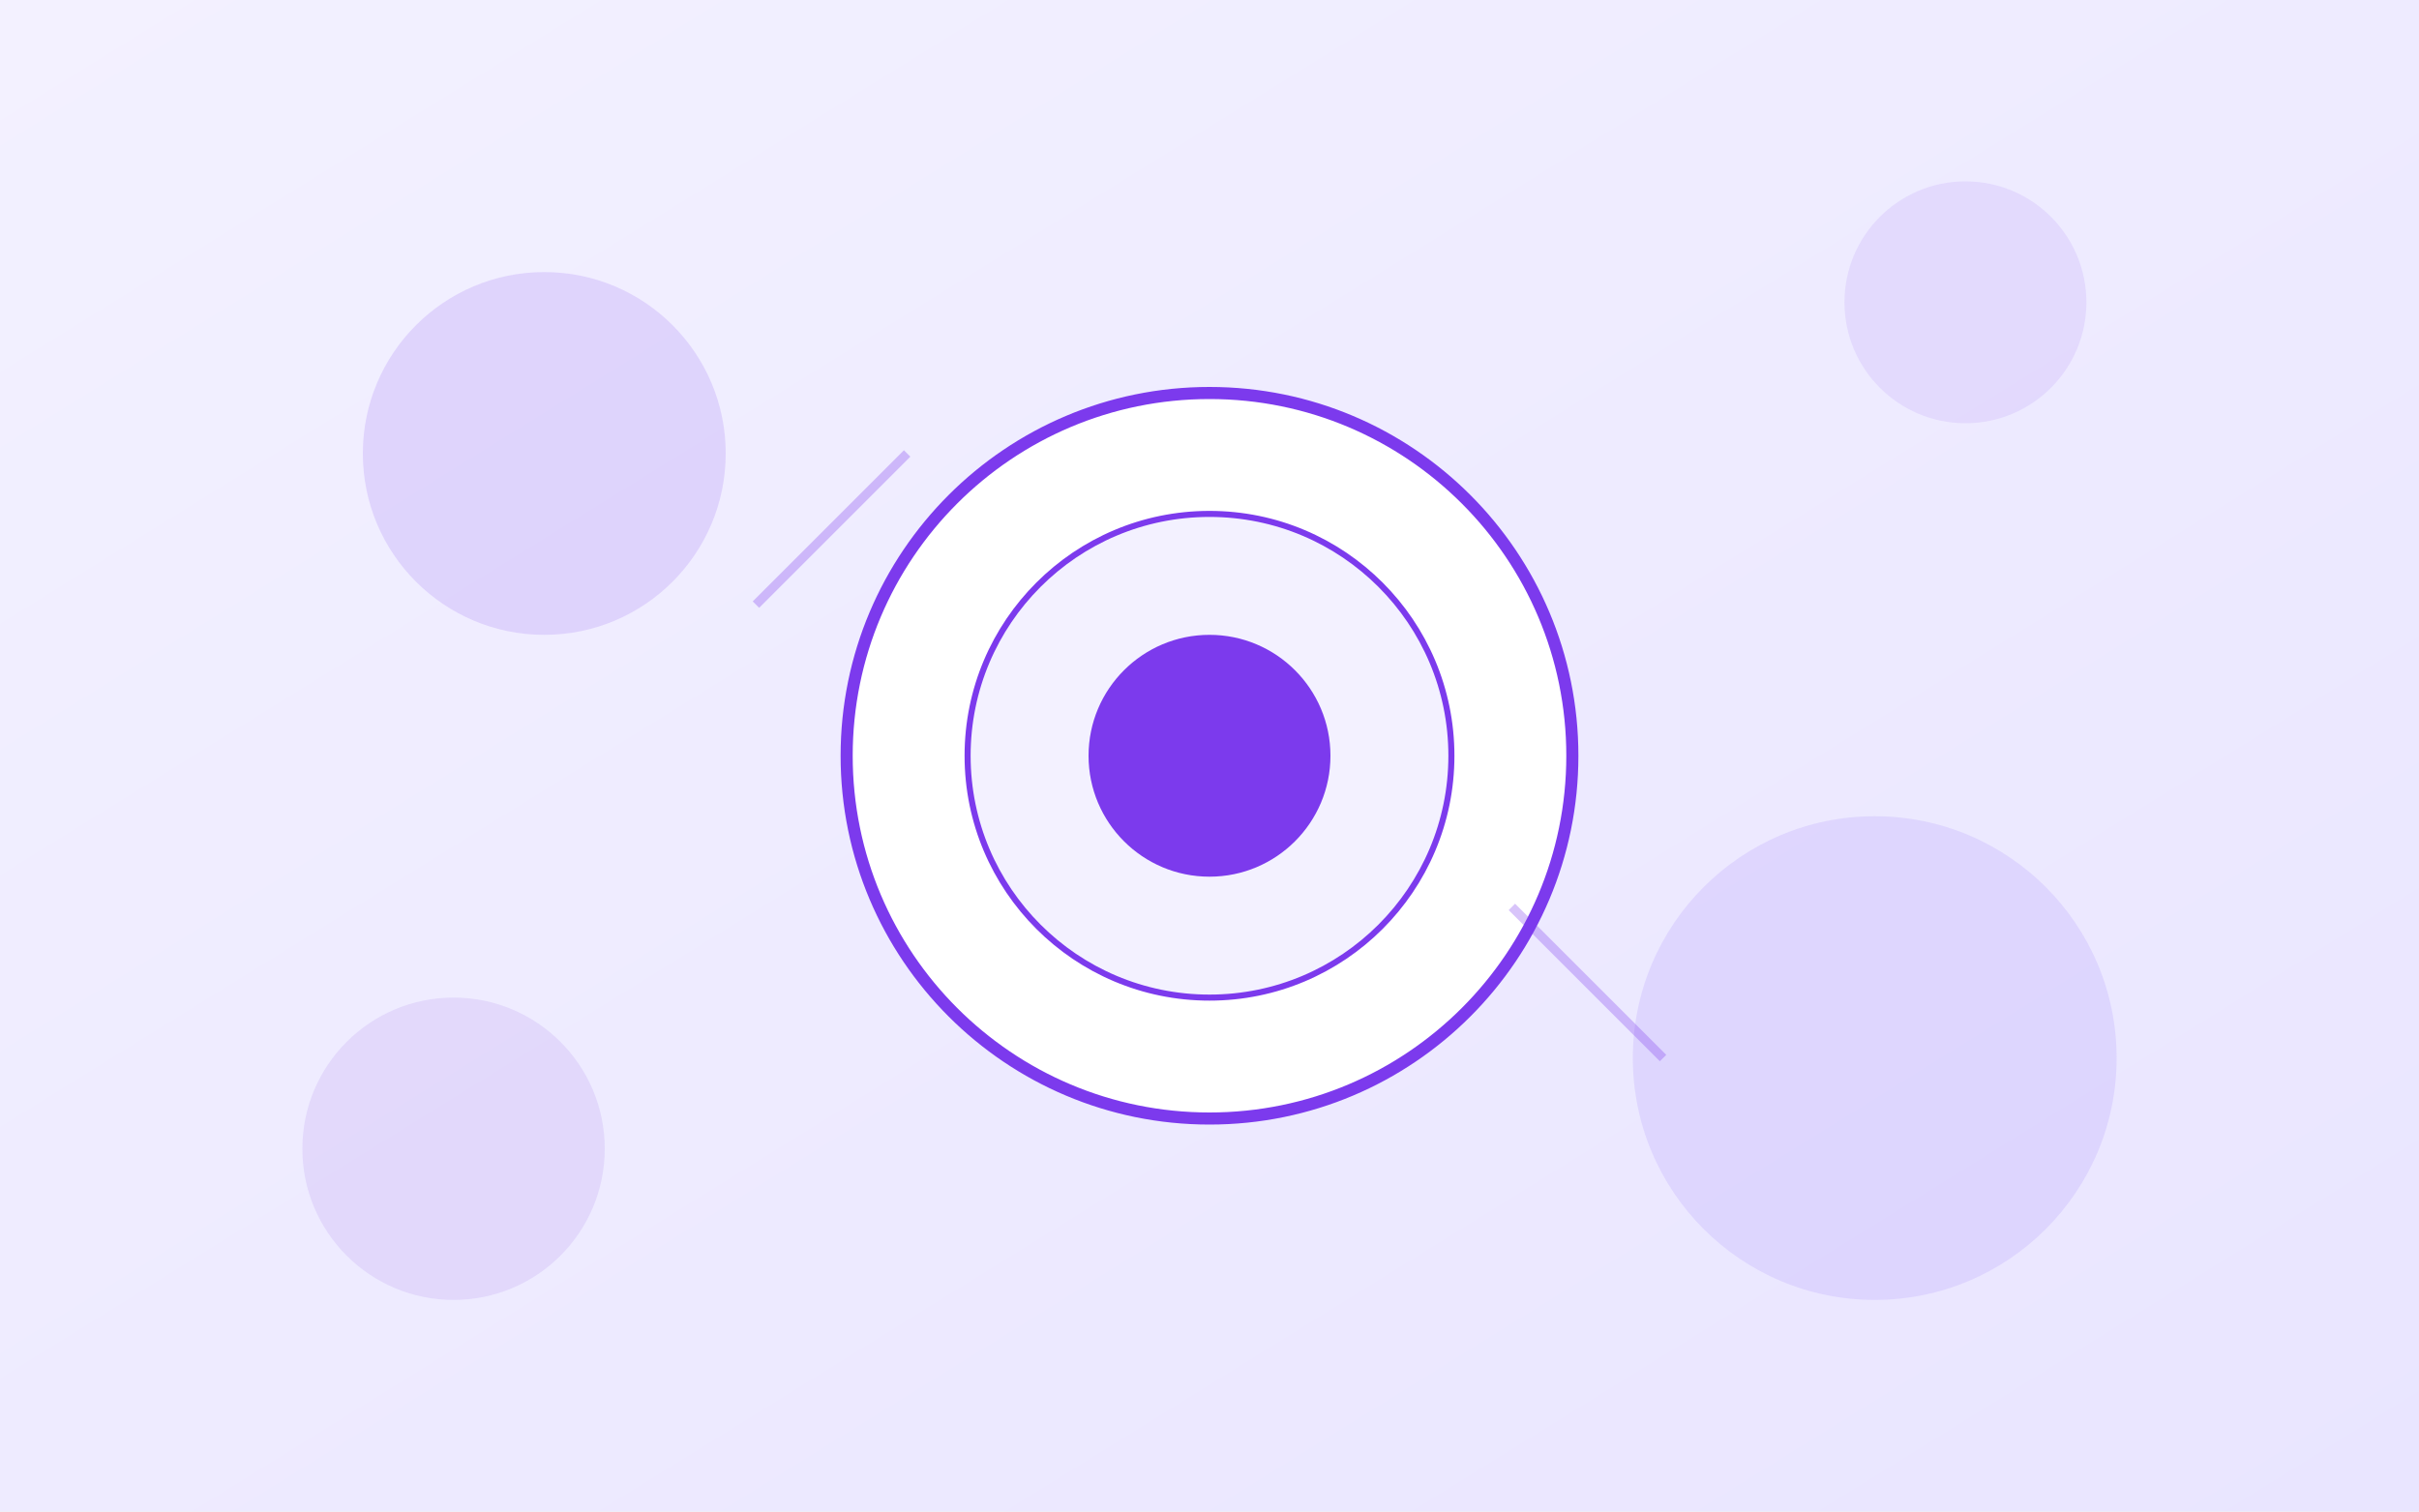
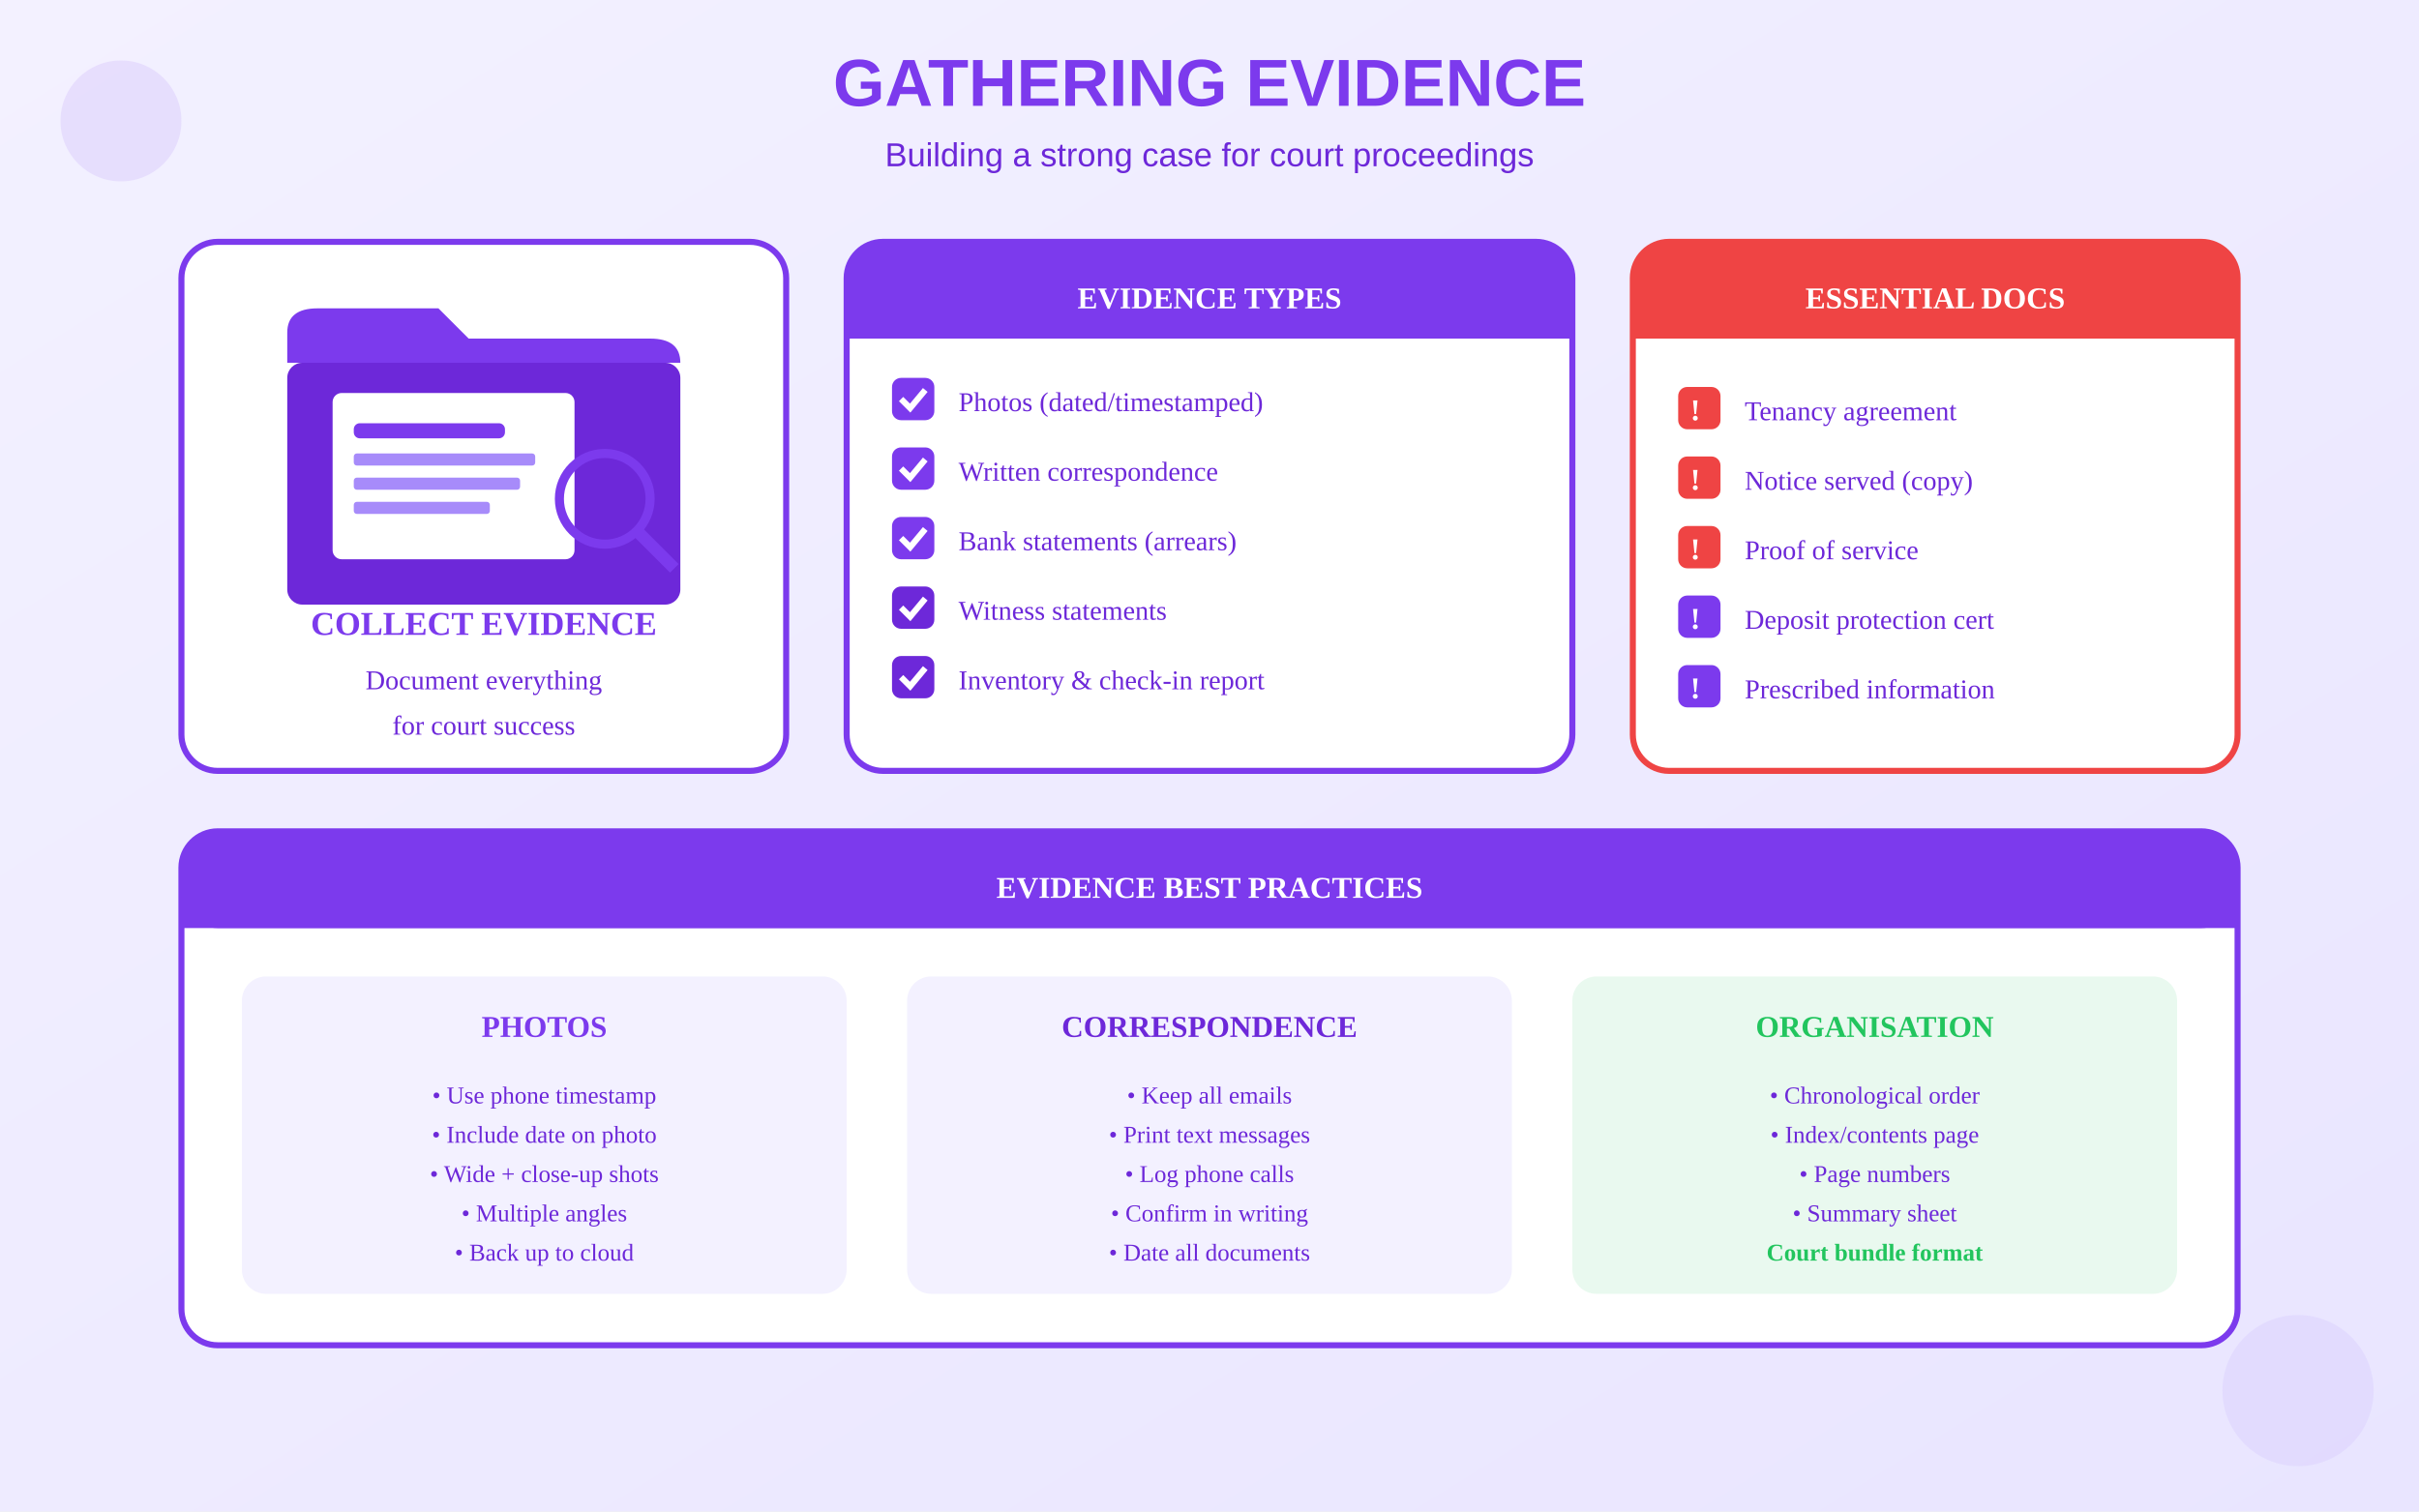
<svg xmlns="http://www.w3.org/2000/svg" viewBox="0 0 800 500">
  <defs>
    <linearGradient id="bgGrad" x1="0%" y1="0%" x2="100%" y2="100%">
      <stop offset="0%" style="stop-color:#F3F1FF" />
      <stop offset="100%" style="stop-color:#E9E5FF" />
    </linearGradient>
  </defs>
  <rect width="800" height="500" fill="url(#bgGrad)" />
-   <circle cx="400" cy="250" r="120" fill="white" stroke="#7C3AED" stroke-width="4" />
-   <circle cx="400" cy="250" r="80" fill="#F3F1FF" stroke="#7C3AED" stroke-width="2" />
-   <circle cx="400" cy="250" r="40" fill="#7C3AED" />
-   <circle cx="180" cy="150" r="60" fill="#7C3AED" opacity="0.15" />
-   <circle cx="620" cy="350" r="80" fill="#A78BFA" opacity="0.2" />
-   <circle cx="650" cy="100" r="40" fill="#7C3AED" opacity="0.1" />
-   <circle cx="150" cy="380" r="50" fill="#6D28D9" opacity="0.1" />
-   <line x1="250" y1="200" x2="300" y2="150" stroke="#7C3AED" stroke-width="3" opacity="0.3" />
-   <line x1="500" y1="300" x2="550" y2="350" stroke="#7C3AED" stroke-width="3" opacity="0.3" />
+   <text x="400" y="35" text-anchor="middle" fill="#7C3AED" font-size="22" font-weight="bold" font-family="Arial">GATHERING EVIDENCE</text>
+   <text x="400" y="55" text-anchor="middle" fill="#6D28D9" font-size="11" font-family="Arial">Building a strong case for court proceedings</text>
+   <g transform="translate(60, 80)">
+     <rect x="0" y="0" width="200" height="175" rx="12" fill="white" stroke="#7C3AED" stroke-width="2" />
+     <g transform="translate(35, 10)">
+       <rect x="0" y="30" width="130" height="80" rx="5" fill="#6D28D9" />
+       <path d="M0 30 L0 20 Q0 12 10 12 L50 12 L60 22 L120 22 Q130 22 130 30 Z" fill="#7C3AED" />
+       <rect x="15" y="40" width="80" height="55" rx="3" fill="white" />
+       <rect x="22" y="50" width="50" height="5" rx="2" fill="#7C3AED" />
+       <rect x="22" y="60" width="60" height="4" rx="1" fill="#A78BFA" />
+       <rect x="22" y="68" width="55" height="4" rx="1" fill="#A78BFA" />
+       <rect x="22" y="76" width="45" height="4" rx="1" fill="#A78BFA" />
+       <circle cx="105" cy="75" r="15" fill="none" stroke="#7C3AED" stroke-width="3" />
+       <line x1="116" y1="86" x2="128" y2="98" stroke="#7C3AED" stroke-width="4" />
+     </g>
+     <text x="100" y="130" text-anchor="middle" fill="#7C3AED" font-size="11" font-weight="bold">COLLECT EVIDENCE</text>
+     <text x="100" y="148" text-anchor="middle" fill="#6D28D9" font-size="9">Document everything</text>
+     <text x="100" y="163" text-anchor="middle" fill="#6D28D9" font-size="9">for court success</text>
+   </g>
+   <g transform="translate(280, 80)">
+     <rect x="0" y="0" width="240" height="175" rx="12" fill="white" stroke="#7C3AED" stroke-width="2" />
+     <rect x="0" y="0" width="240" height="32" rx="12" fill="#7C3AED" />
+     <rect x="0" y="20" width="240" height="12" fill="#7C3AED" />
+     <text x="120" y="22" text-anchor="middle" fill="white" font-size="10" font-weight="bold">EVIDENCE TYPES</text>
+     <g transform="translate(15, 45)">
+       <rect x="0" y="0" width="14" height="14" rx="3" fill="#7C3AED" />
+       <path d="M3 7 L6 10 L11 4" stroke="white" stroke-width="2" fill="none" />
+       <text x="22" y="11" fill="#6D28D9" font-size="9">Photos (dated/timestamped)</text>
+     </g>
+     <g transform="translate(15, 68)">
+       <rect x="0" y="0" width="14" height="14" rx="3" fill="#7C3AED" />
+       <path d="M3 7 L6 10 L11 4" stroke="white" stroke-width="2" fill="none" />
+       <text x="22" y="11" fill="#6D28D9" font-size="9">Written correspondence</text>
+     </g>
+     <g transform="translate(15, 91)">
+       <rect x="0" y="0" width="14" height="14" rx="3" fill="#7C3AED" />
+       <path d="M3 7 L6 10 L11 4" stroke="white" stroke-width="2" fill="none" />
+       <text x="22" y="11" fill="#6D28D9" font-size="9">Bank statements (arrears)</text>
+     </g>
+     <g transform="translate(15, 114)">
+       <rect x="0" y="0" width="14" height="14" rx="3" fill="#6D28D9" />
+       <path d="M3 7 L6 10 L11 4" stroke="white" stroke-width="2" fill="none" />
+       <text x="22" y="11" fill="#6D28D9" font-size="9">Witness statements</text>
+     </g>
+     <g transform="translate(15, 137)">
+       <rect x="0" y="0" width="14" height="14" rx="3" fill="#6D28D9" />
+       <path d="M3 7 L6 10 L11 4" stroke="white" stroke-width="2" fill="none" />
+       <text x="22" y="11" fill="#6D28D9" font-size="9">Inventory &amp; check-in report</text>
+     </g>
+   </g>
+   <g transform="translate(540, 80)">
+     <rect x="0" y="0" width="200" height="175" rx="12" fill="white" stroke="#EF4444" stroke-width="2" />
+     <rect x="0" y="0" width="200" height="32" rx="12" fill="#EF4444" />
+     <rect x="0" y="20" width="200" height="12" fill="#EF4444" />
+     <text x="100" y="22" text-anchor="middle" fill="white" font-size="10" font-weight="bold">ESSENTIAL DOCS</text>
+     <g transform="translate(15, 48)">
+       <rect x="0" y="0" width="14" height="14" rx="3" fill="#EF4444" />
+       <text x="4" y="11" fill="white" font-size="10" font-weight="bold">!</text>
+       <text x="22" y="11" fill="#6D28D9" font-size="9">Tenancy agreement</text>
+     </g>
+     <g transform="translate(15, 71)">
+       <rect x="0" y="0" width="14" height="14" rx="3" fill="#EF4444" />
+       <text x="4" y="11" fill="white" font-size="10" font-weight="bold">!</text>
+       <text x="22" y="11" fill="#6D28D9" font-size="9">Notice served (copy)</text>
+     </g>
+     <g transform="translate(15, 94)">
+       <rect x="0" y="0" width="14" height="14" rx="3" fill="#EF4444" />
+       <text x="4" y="11" fill="white" font-size="10" font-weight="bold">!</text>
+       <text x="22" y="11" fill="#6D28D9" font-size="9">Proof of service</text>
+     </g>
+     <g transform="translate(15, 117)">
+       <rect x="0" y="0" width="14" height="14" rx="3" fill="#7C3AED" />
+       <text x="4" y="11" fill="white" font-size="10" font-weight="bold">!</text>
+       <text x="22" y="11" fill="#6D28D9" font-size="9">Deposit protection cert</text>
+     </g>
+     <g transform="translate(15, 140)">
+       <rect x="0" y="0" width="14" height="14" rx="3" fill="#7C3AED" />
+       <text x="4" y="11" fill="white" font-size="10" font-weight="bold">!</text>
+       <text x="22" y="11" fill="#6D28D9" font-size="9">Prescribed information</text>
+     </g>
+   </g>
+   <g transform="translate(60, 275)">
+     <rect x="0" y="0" width="680" height="170" rx="12" fill="white" stroke="#7C3AED" stroke-width="2" />
+     <rect x="0" y="0" width="680" height="32" rx="12" fill="#7C3AED" />
+     <rect x="0" y="20" width="680" height="12" fill="#7C3AED" />
+     <text x="340" y="22" text-anchor="middle" fill="white" font-size="10" font-weight="bold">EVIDENCE BEST PRACTICES</text>
+     <g transform="translate(20, 48)">
+       <rect x="0" y="0" width="200" height="105" rx="8" fill="#F3F1FF" />
+       <text x="100" y="20" text-anchor="middle" fill="#7C3AED" font-size="10" font-weight="bold">PHOTOS</text>
+       <text x="100" y="42" text-anchor="middle" fill="#6D28D9" font-size="8">• Use phone timestamp</text>
+       <text x="100" y="55" text-anchor="middle" fill="#6D28D9" font-size="8">• Include date on photo</text>
+       <text x="100" y="68" text-anchor="middle" fill="#6D28D9" font-size="8">• Wide + close-up shots</text>
+       <text x="100" y="81" text-anchor="middle" fill="#6D28D9" font-size="8">• Multiple angles</text>
+       <text x="100" y="94" text-anchor="middle" fill="#6D28D9" font-size="8">• Back up to cloud</text>
+     </g>
+     <g transform="translate(240, 48)">
+       <rect x="0" y="0" width="200" height="105" rx="8" fill="#F3F1FF" />
+       <text x="100" y="20" text-anchor="middle" fill="#6D28D9" font-size="10" font-weight="bold">CORRESPONDENCE</text>
+       <text x="100" y="42" text-anchor="middle" fill="#6D28D9" font-size="8">• Keep all emails</text>
+       <text x="100" y="55" text-anchor="middle" fill="#6D28D9" font-size="8">• Print text messages</text>
+       <text x="100" y="68" text-anchor="middle" fill="#6D28D9" font-size="8">• Log phone calls</text>
+       <text x="100" y="81" text-anchor="middle" fill="#6D28D9" font-size="8">• Confirm in writing</text>
+       <text x="100" y="94" text-anchor="middle" fill="#6D28D9" font-size="8">• Date all documents</text>
+     </g>
+     <g transform="translate(460, 48)">
+       <rect x="0" y="0" width="200" height="105" rx="8" fill="#22C55E" opacity="0.1" />
+       <text x="100" y="20" text-anchor="middle" fill="#22C55E" font-size="10" font-weight="bold">ORGANISATION</text>
+       <text x="100" y="42" text-anchor="middle" fill="#6D28D9" font-size="8">• Chronological order</text>
+       <text x="100" y="55" text-anchor="middle" fill="#6D28D9" font-size="8">• Index/contents page</text>
+       <text x="100" y="68" text-anchor="middle" fill="#6D28D9" font-size="8">• Page numbers</text>
+       <text x="100" y="81" text-anchor="middle" fill="#6D28D9" font-size="8">• Summary sheet</text>
+       <text x="100" y="94" text-anchor="middle" fill="#22C55E" font-size="8" font-weight="bold">Court bundle format</text>
+     </g>
+   </g>
+   <circle cx="40" cy="40" r="20" fill="#7C3AED" opacity="0.1" />
+   <circle cx="760" cy="460" r="25" fill="#A78BFA" opacity="0.12" />
</svg>
